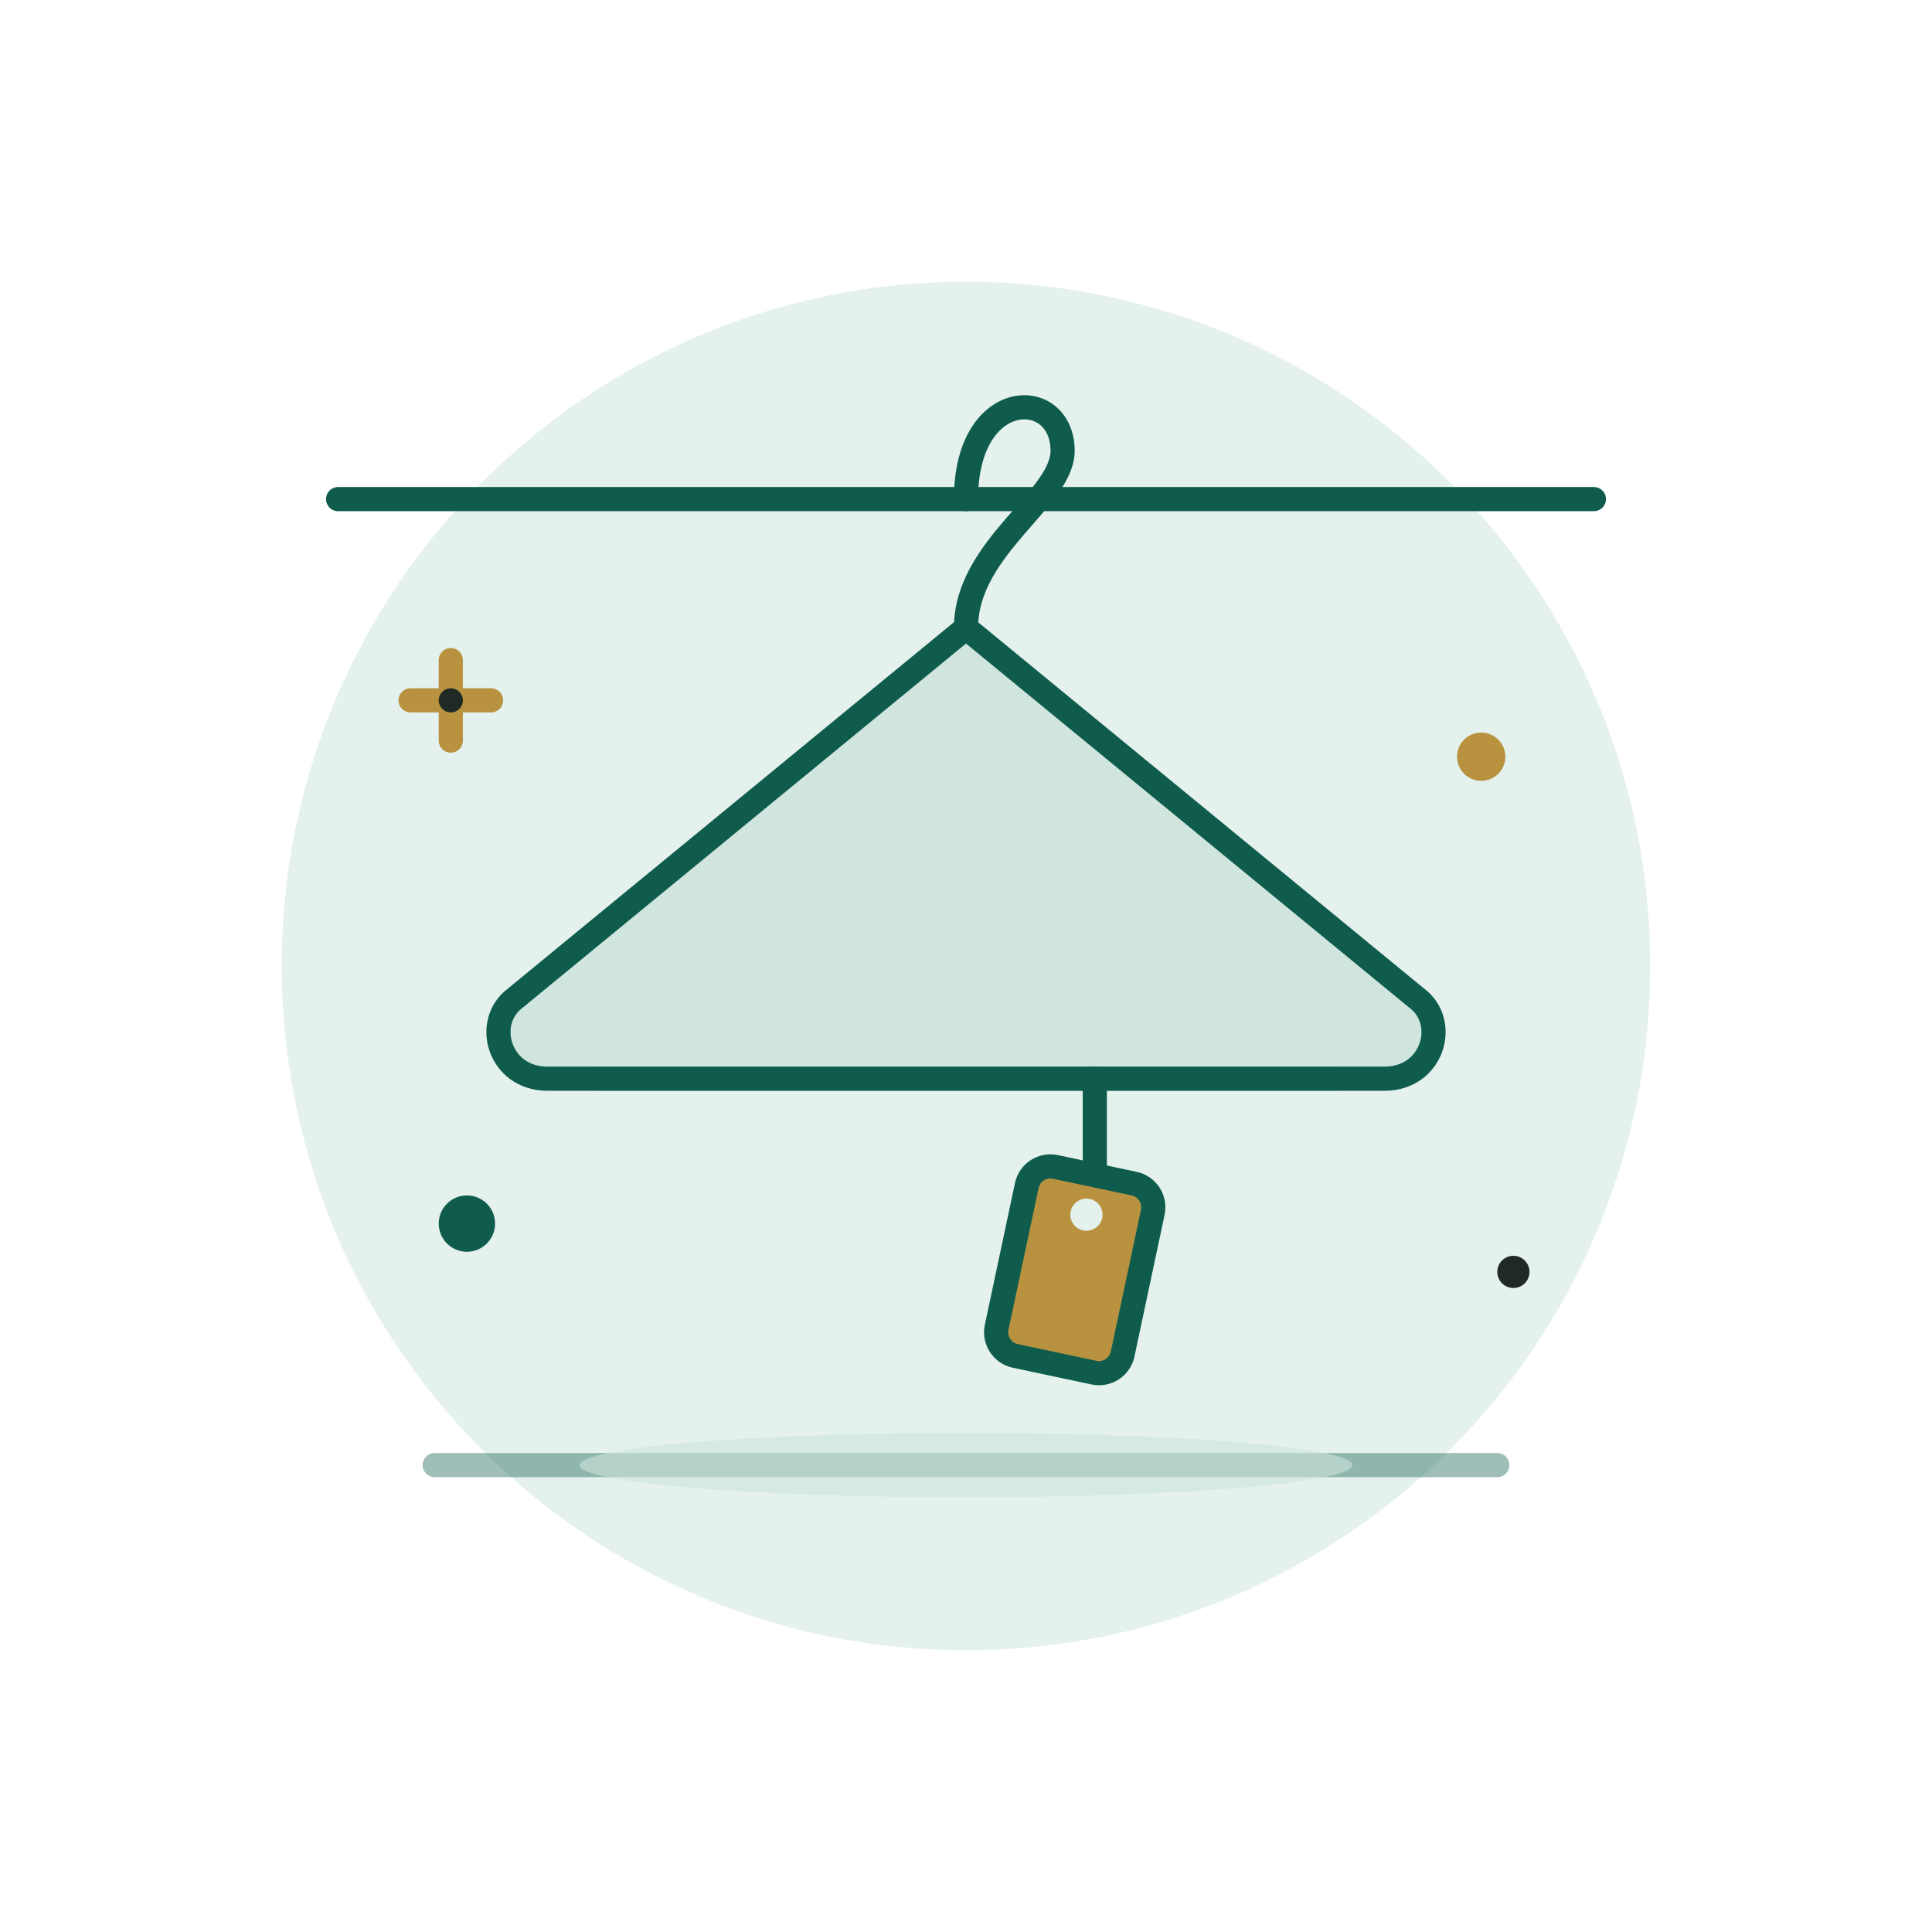
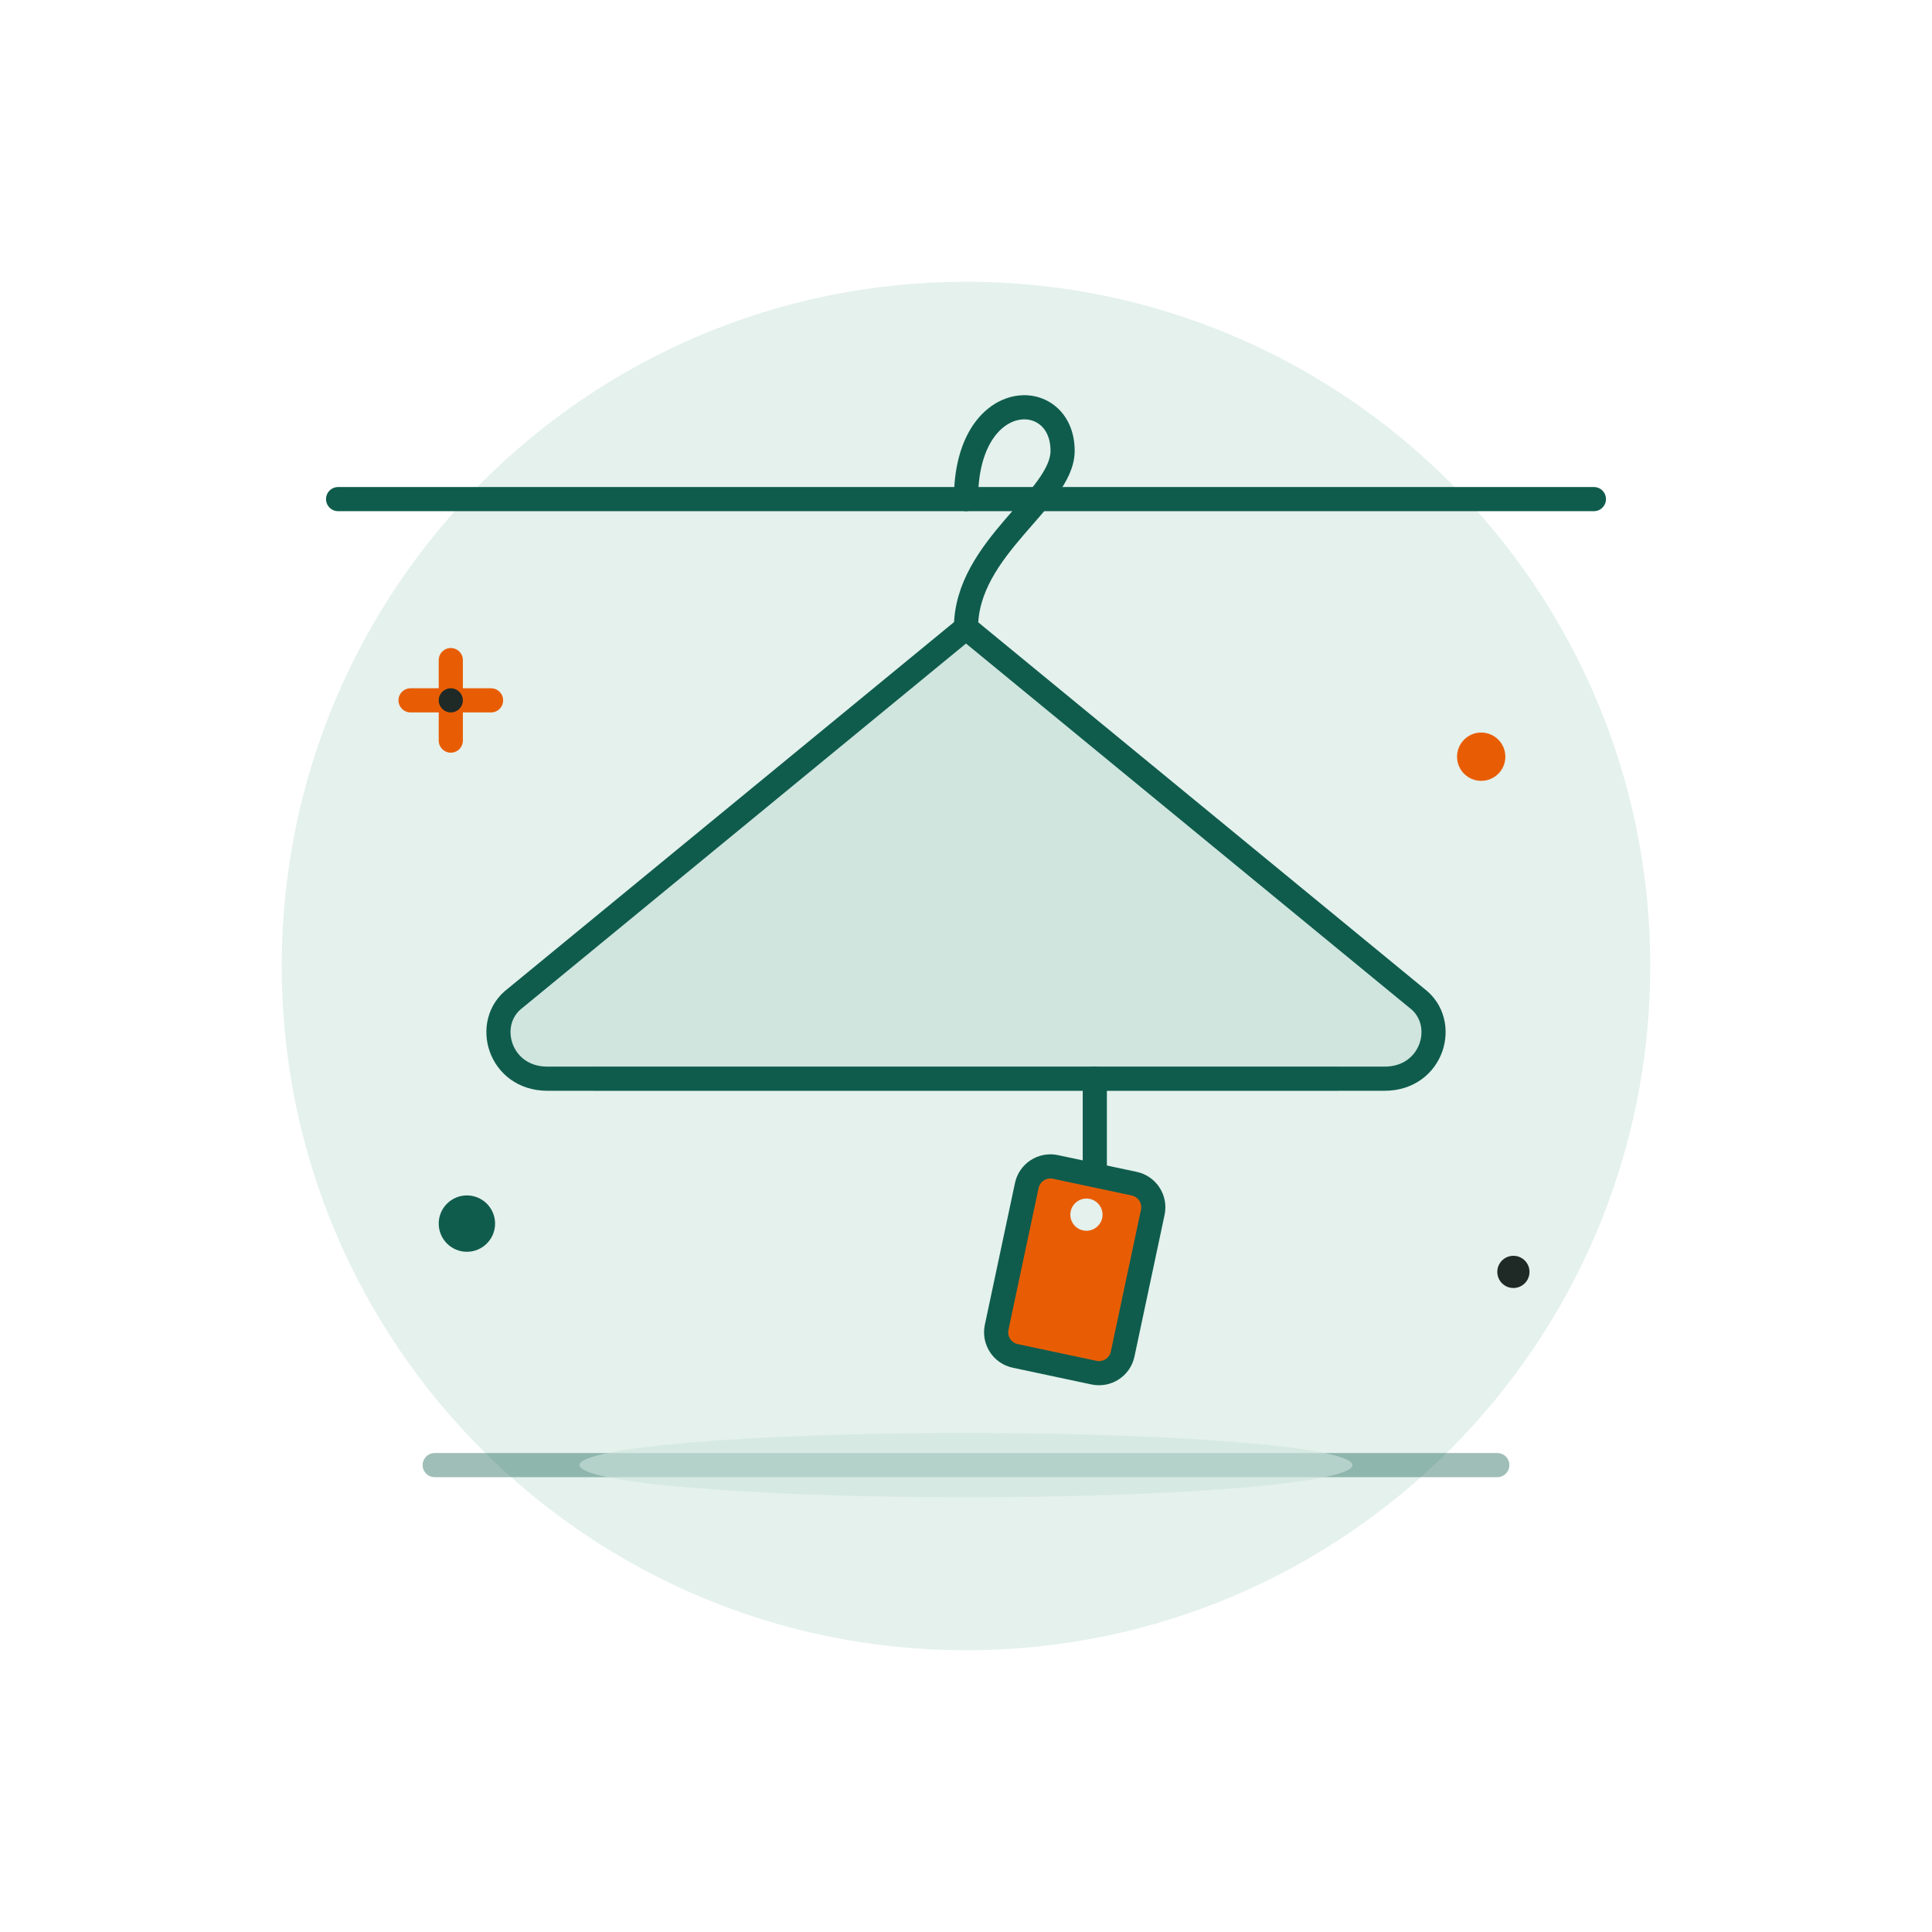
<svg xmlns="http://www.w3.org/2000/svg" viewBox="0 0 240 240" width="100%" height="100%">
  <circle cx="120" cy="120" r="85" fill="#E4F1EC" />
  <path d="M42,62 H198" stroke="#0F5C4D" stroke-width="3" stroke-linecap="round" />
  <path d="M120,62 C120,48 132,48 132,56 C132,62 120,68 120,78" fill="none" stroke="#0F5C4D" stroke-width="3" stroke-linecap="round" />
  <path d="M120,78 L64,124 C60,127 62,134 68,134 H172 C178,134 180,127 176,124 Z" fill="#CFE5DE" stroke="#0F5C4D" stroke-width="3" stroke-linecap="round" stroke-linejoin="round" />
  <path d="M74,134 H166" stroke="#0F5C4D" stroke-width="3" stroke-linecap="round" opacity="0.3" />
  <path d="M136,134 V146" stroke="#0F5C4D" stroke-width="3" stroke-linecap="round" />
  <g transform="translate(136, 146) rotate(12)">
-     <rect x="-8" y="0" width="16" height="24" rx="3" fill="#B8923F" stroke="#0F5C4D" stroke-width="3" stroke-linecap="round" stroke-linejoin="round" />
+     <rect x="-8" y="0" width="16" height="24" rx="3" fill="#E85D04" stroke="#0F5C4D" stroke-width="3" stroke-linecap="round" stroke-linejoin="round" />
    <circle cx="0" cy="5" r="2" fill="#E4F1EC" />
  </g>
  <path d="M54,182 H186" stroke="#0F5C4D" stroke-width="3" stroke-linecap="round" opacity="0.4" />
  <ellipse cx="120" cy="182" rx="48" ry="4" fill="#CFE5DE" opacity="0.6" />
-   <path d="M56,82 L56,92 M51,87 L61,87" stroke="#B8923F" stroke-width="3" stroke-linecap="round" />
+   <path d="M56,82 L56,92 M51,87 L61,87" stroke="#E85D04" stroke-width="3" stroke-linecap="round" />
  <circle cx="56" cy="87" r="1.5" fill="#1F2A27" />
-   <circle cx="184" cy="94" r="3" fill="#B8923F" />
+   <circle cx="184" cy="94" r="3" fill="#E85D04" />
  <circle cx="58" cy="152" r="3.5" fill="#0F5C4D" />
  <circle cx="188" cy="158" r="2" fill="#1F2A27" />
</svg>
